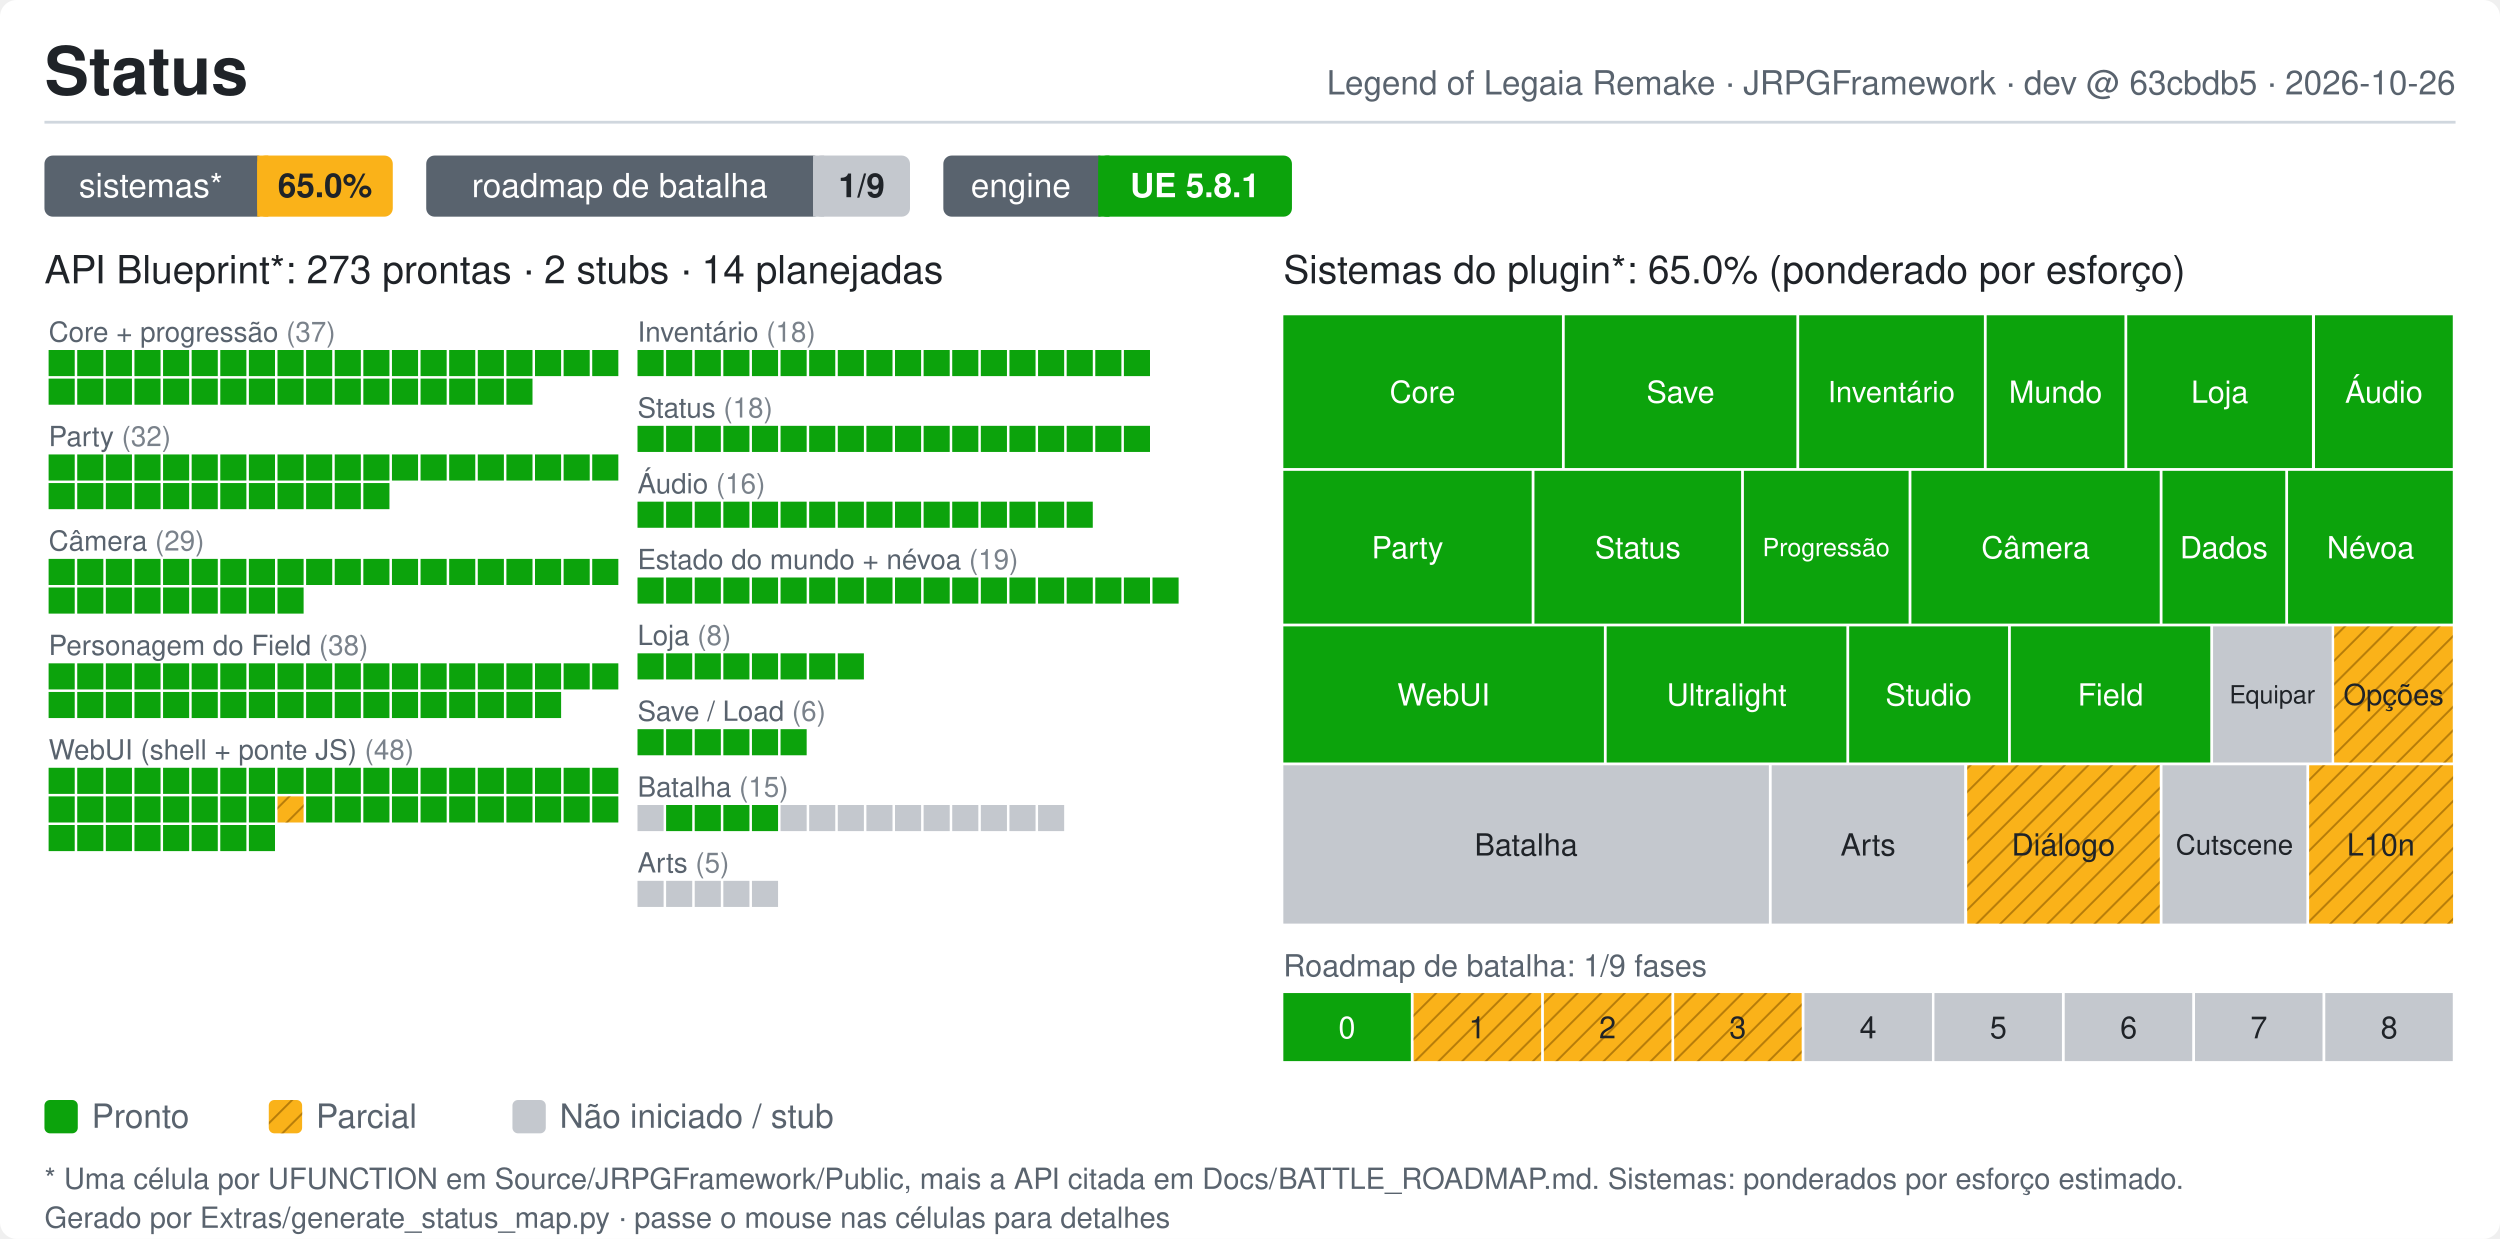
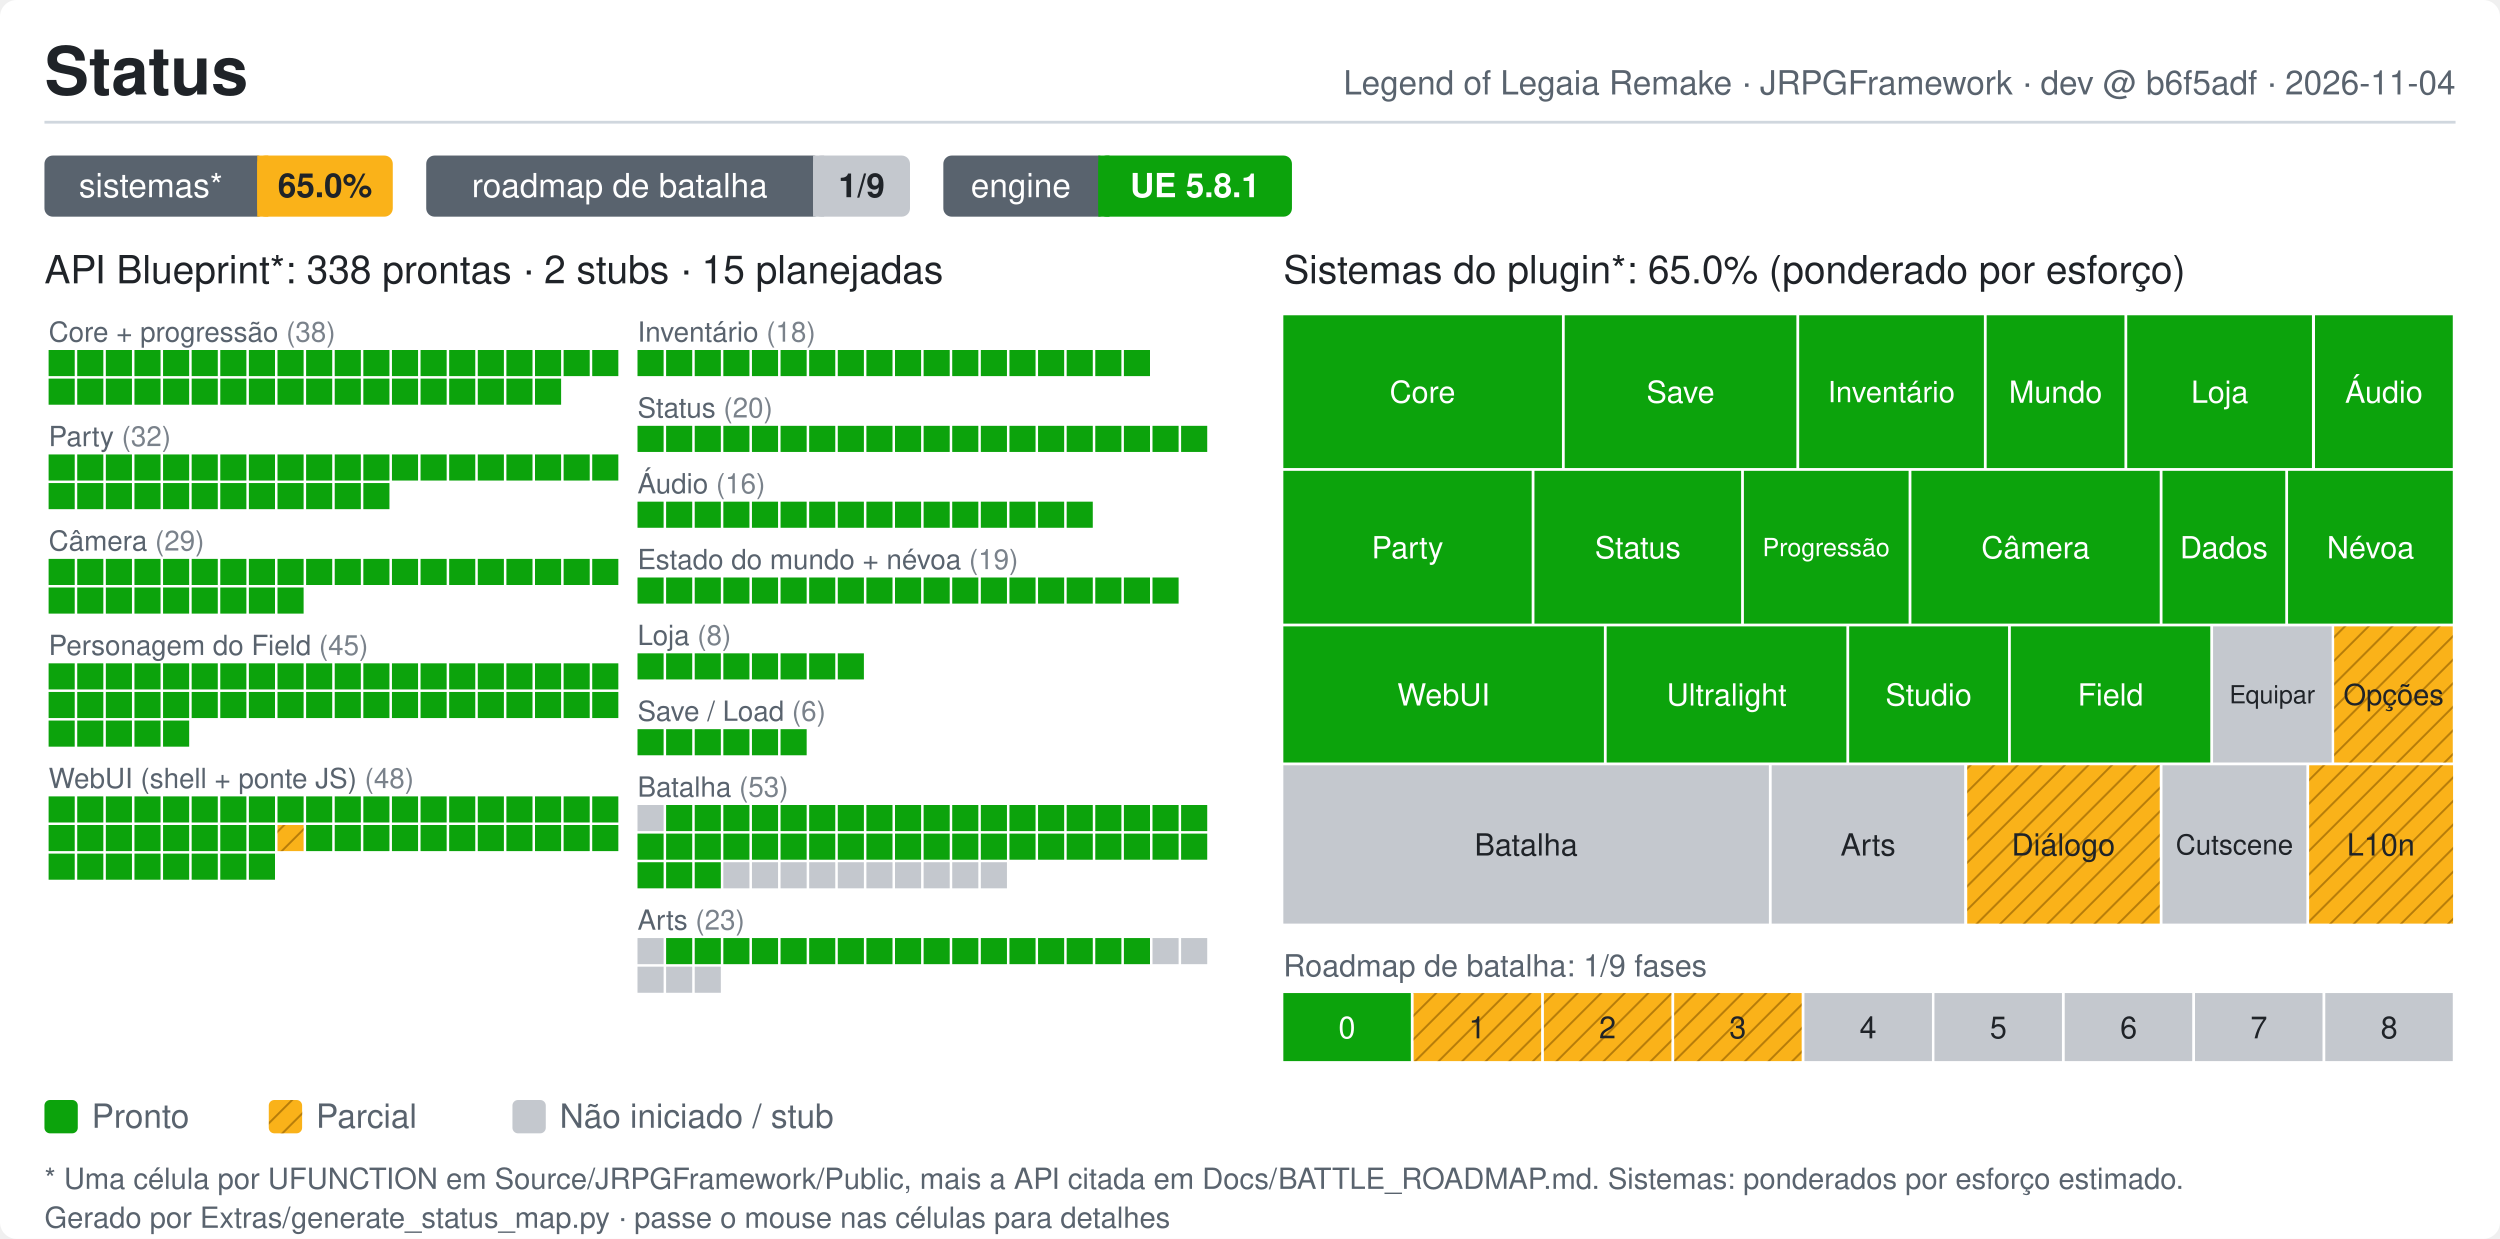
<svg xmlns="http://www.w3.org/2000/svg" width="900" height="446" viewBox="0 0 900 446" font-family="-apple-system,BlinkMacSystemFont,'Segoe UI',Helvetica,Arial,sans-serif" role="img" aria-labelledby="status-title">
  <style>
  .bg { fill: #ffffff; }
  .rule { stroke: #d0d7de; }
  .t1 { fill: #1f2328; }
  .t2 { fill: #59636e; }
  .ok { fill: #0ca30c; }
  .partial { fill: #fab219; }
  .pending { fill: #c4c8ce; }
  .hatch { stroke: #8a5a00; }
  .badge-k { fill: #59636e; }
  .badge-t { fill: #ffffff; }
  .txt-dark { fill: #1f2328; }
  .txt-pending { fill: #1f2328; }
  .panel { fill: #ffffff; }
  @media (prefers-color-scheme: dark) {
    .bg { fill: #0d1117; }
    .rule { stroke: #30363d; }
    .t1 { fill: #e6edf3; }
    .t2 { fill: #9198a1; }
    .pending { fill: #4b525c; }
    .badge-k { fill: #3d444d; }
    .txt-pending { fill: #e6edf3; }
    .panel { fill: #0d1117; }
  }
</style>
  <defs>
    <pattern id="hatch" width="6" height="6" patternUnits="userSpaceOnUse" patternTransform="rotate(45)">
      <line class="hatch" x1="0" y1="0" x2="0" y2="6" stroke-width="1.5" stroke-opacity=".55" />
    </pattern>
  </defs>
  <rect class="bg" width="900" height="446" rx="6" />
  <text class="t1" x="16" y="34" font-size="24" font-weight="600">Status</text>
-   <text class="t2" x="884" y="34" font-size="12" text-anchor="end">Legend of Legaia Remake · JRPGFramework · dev @ 63cbdb5 · 2026-10-26</text>
+   <text class="t2" x="884" y="34" font-size="12" text-anchor="end">Legend of Legaia Remake · JRPGFramework · dev @ b6f5adf · 2026-11-04</text>
  <line class="rule" x1="16" y1="44" x2="884" y2="44" stroke-width="1" />
  <rect class="badge-k" x="16" y="56" width="79.6" height="22" rx="3" />
  <rect class="partial" x="92.6" y="56" width="48.8" height="22" rx="3" />
  <rect class="partial" x="92.6" y="56" width="4" height="22" />
  <text class="badge-t" x="54.3" y="71" font-size="12" text-anchor="middle">sistemas*</text>
  <text class="txt-dark" x="117.0" y="71" font-size="12" font-weight="600" text-anchor="middle">65.0%</text>
  <rect class="badge-k" x="153.44" y="56" width="142.3" height="22" rx="3" />
  <rect class="pending" x="292.7" y="56" width="34.9" height="22" rx="3" />
  <rect class="pending" x="292.7" y="56" width="4" height="22" />
  <text class="badge-t" x="223.1" y="71" font-size="12" text-anchor="middle">roadmap de batalha</text>
  <text class="txt-pending" x="310.2" y="71" font-size="12" font-weight="600" text-anchor="middle">1/9</text>
  <rect class="badge-k" x="339.6" y="56" width="58.8" height="22" rx="3" />
  <rect class="ok" x="395.4" y="56" width="69.7" height="22" rx="3" />
  <rect class="ok" x="395.4" y="56" width="4" height="22" />
  <text class="badge-t" x="367.5" y="71" font-size="12" text-anchor="middle">engine</text>
  <text class="badge-t" x="430.2" y="71" font-size="12" font-weight="600" text-anchor="middle">UE 5.8.1</text>
-   <text class="t1" x="16" y="102" font-size="14">API Blueprint*: 273 prontas · 2 stubs · 14 planejadas</text>
+   <text class="t1" x="16" y="102" font-size="14">API Blueprint*: 338 prontas · 2 stubs · 15 planejadas</text>
  <rect class="panel" x="16" y="112" width="424" height="270" />
-   <text class="t2" x="17.5" y="123.0" font-size="10">Core + progressão <tspan class="t2" fill-opacity=".8">(37)</tspan>
+   <text class="t2" x="17.5" y="123.0" font-size="10">Core + progressão <tspan class="t2" fill-opacity=".8">(38)</tspan>
  </text>
  <rect class="ok" x="17.5" y="126.0" width="9.4" height="9.4" />
  <rect class="ok" x="27.8" y="126.0" width="9.4" height="9.4" />
  <rect class="ok" x="38.1" y="126.0" width="9.4" height="9.4" />
  <rect class="ok" x="48.4" y="126.0" width="9.4" height="9.4" />
  <rect class="ok" x="58.7" y="126.0" width="9.4" height="9.4" />
  <rect class="ok" x="69.0" y="126.0" width="9.4" height="9.4" />
  <rect class="ok" x="79.3" y="126.0" width="9.4" height="9.4" />
  <rect class="ok" x="89.6" y="126.0" width="9.4" height="9.4" />
  <rect class="ok" x="99.9" y="126.0" width="9.4" height="9.4" />
  <rect class="ok" x="110.2" y="126.0" width="9.4" height="9.4" />
  <rect class="ok" x="120.5" y="126.0" width="9.4" height="9.4" />
  <rect class="ok" x="130.8" y="126.0" width="9.4" height="9.4" />
  <rect class="ok" x="141.1" y="126.0" width="9.4" height="9.4" />
  <rect class="ok" x="151.4" y="126.0" width="9.4" height="9.4" />
  <rect class="ok" x="161.7" y="126.0" width="9.4" height="9.4" />
  <rect class="ok" x="172.0" y="126.0" width="9.4" height="9.4" />
  <rect class="ok" x="182.3" y="126.0" width="9.4" height="9.4" />
  <rect class="ok" x="192.6" y="126.0" width="9.4" height="9.4" />
  <rect class="ok" x="202.9" y="126.0" width="9.4" height="9.4" />
  <rect class="ok" x="213.2" y="126.0" width="9.4" height="9.4" />
  <rect class="ok" x="17.5" y="136.3" width="9.4" height="9.4" />
  <rect class="ok" x="27.8" y="136.3" width="9.4" height="9.4" />
  <rect class="ok" x="38.1" y="136.3" width="9.4" height="9.4" />
  <rect class="ok" x="48.4" y="136.3" width="9.4" height="9.4" />
  <rect class="ok" x="58.7" y="136.3" width="9.4" height="9.4" />
  <rect class="ok" x="69.0" y="136.3" width="9.4" height="9.4" />
  <rect class="ok" x="79.3" y="136.3" width="9.4" height="9.4" />
  <rect class="ok" x="89.6" y="136.3" width="9.4" height="9.4" />
  <rect class="ok" x="99.9" y="136.3" width="9.4" height="9.4" />
  <rect class="ok" x="110.2" y="136.3" width="9.4" height="9.4" />
  <rect class="ok" x="120.5" y="136.3" width="9.4" height="9.4" />
  <rect class="ok" x="130.8" y="136.3" width="9.4" height="9.4" />
  <rect class="ok" x="141.1" y="136.3" width="9.4" height="9.4" />
  <rect class="ok" x="151.4" y="136.3" width="9.4" height="9.4" />
  <rect class="ok" x="161.7" y="136.3" width="9.4" height="9.4" />
  <rect class="ok" x="172.0" y="136.3" width="9.4" height="9.4" />
  <rect class="ok" x="182.3" y="136.3" width="9.4" height="9.4" />
+   <rect class="ok" x="192.6" y="136.3" width="9.4" height="9.4" />
  <text class="t2" x="17.5" y="160.6" font-size="10">Party <tspan class="t2" fill-opacity=".8">(32)</tspan>
  </text>
  <rect class="ok" x="17.5" y="163.6" width="9.4" height="9.4" />
  <rect class="ok" x="27.8" y="163.6" width="9.4" height="9.4" />
  <rect class="ok" x="38.1" y="163.6" width="9.4" height="9.4" />
  <rect class="ok" x="48.4" y="163.6" width="9.4" height="9.4" />
  <rect class="ok" x="58.7" y="163.6" width="9.4" height="9.4" />
  <rect class="ok" x="69.0" y="163.6" width="9.4" height="9.4" />
  <rect class="ok" x="79.3" y="163.6" width="9.4" height="9.4" />
  <rect class="ok" x="89.6" y="163.6" width="9.4" height="9.4" />
  <rect class="ok" x="99.9" y="163.6" width="9.4" height="9.4" />
  <rect class="ok" x="110.2" y="163.6" width="9.4" height="9.4" />
  <rect class="ok" x="120.5" y="163.6" width="9.4" height="9.4" />
  <rect class="ok" x="130.8" y="163.6" width="9.4" height="9.4" />
  <rect class="ok" x="141.1" y="163.6" width="9.4" height="9.4" />
  <rect class="ok" x="151.4" y="163.6" width="9.4" height="9.4" />
  <rect class="ok" x="161.7" y="163.6" width="9.4" height="9.4" />
  <rect class="ok" x="172.0" y="163.6" width="9.4" height="9.4" />
  <rect class="ok" x="182.3" y="163.6" width="9.4" height="9.4" />
  <rect class="ok" x="192.6" y="163.6" width="9.4" height="9.4" />
  <rect class="ok" x="202.9" y="163.6" width="9.4" height="9.4" />
  <rect class="ok" x="213.2" y="163.6" width="9.4" height="9.4" />
  <rect class="ok" x="17.5" y="173.9" width="9.4" height="9.4" />
  <rect class="ok" x="27.8" y="173.9" width="9.4" height="9.4" />
  <rect class="ok" x="38.1" y="173.9" width="9.4" height="9.4" />
  <rect class="ok" x="48.4" y="173.9" width="9.4" height="9.4" />
  <rect class="ok" x="58.7" y="173.9" width="9.4" height="9.4" />
  <rect class="ok" x="69.0" y="173.9" width="9.4" height="9.4" />
  <rect class="ok" x="79.3" y="173.9" width="9.4" height="9.4" />
  <rect class="ok" x="89.6" y="173.9" width="9.4" height="9.4" />
  <rect class="ok" x="99.9" y="173.9" width="9.4" height="9.4" />
  <rect class="ok" x="110.2" y="173.9" width="9.4" height="9.4" />
  <rect class="ok" x="120.5" y="173.9" width="9.4" height="9.4" />
  <rect class="ok" x="130.8" y="173.9" width="9.4" height="9.4" />
  <text class="t2" x="17.5" y="198.2" font-size="10">Câmera <tspan class="t2" fill-opacity=".8">(29)</tspan>
  </text>
  <rect class="ok" x="17.5" y="201.2" width="9.4" height="9.4" />
  <rect class="ok" x="27.8" y="201.2" width="9.4" height="9.4" />
  <rect class="ok" x="38.1" y="201.2" width="9.4" height="9.4" />
  <rect class="ok" x="48.4" y="201.2" width="9.4" height="9.4" />
  <rect class="ok" x="58.7" y="201.2" width="9.4" height="9.4" />
  <rect class="ok" x="69.0" y="201.2" width="9.4" height="9.4" />
  <rect class="ok" x="79.3" y="201.2" width="9.4" height="9.4" />
  <rect class="ok" x="89.6" y="201.2" width="9.4" height="9.4" />
  <rect class="ok" x="99.9" y="201.2" width="9.4" height="9.4" />
  <rect class="ok" x="110.2" y="201.2" width="9.4" height="9.4" />
  <rect class="ok" x="120.5" y="201.2" width="9.4" height="9.4" />
  <rect class="ok" x="130.8" y="201.2" width="9.4" height="9.4" />
  <rect class="ok" x="141.1" y="201.2" width="9.4" height="9.4" />
  <rect class="ok" x="151.4" y="201.2" width="9.4" height="9.4" />
  <rect class="ok" x="161.7" y="201.2" width="9.4" height="9.4" />
  <rect class="ok" x="172.0" y="201.2" width="9.4" height="9.4" />
  <rect class="ok" x="182.3" y="201.2" width="9.4" height="9.4" />
  <rect class="ok" x="192.6" y="201.2" width="9.4" height="9.4" />
  <rect class="ok" x="202.9" y="201.2" width="9.4" height="9.4" />
  <rect class="ok" x="213.2" y="201.2" width="9.4" height="9.4" />
  <rect class="ok" x="17.5" y="211.5" width="9.4" height="9.4" />
  <rect class="ok" x="27.8" y="211.5" width="9.4" height="9.4" />
  <rect class="ok" x="38.1" y="211.5" width="9.4" height="9.4" />
  <rect class="ok" x="48.4" y="211.5" width="9.4" height="9.4" />
  <rect class="ok" x="58.7" y="211.5" width="9.4" height="9.4" />
  <rect class="ok" x="69.0" y="211.5" width="9.4" height="9.4" />
  <rect class="ok" x="79.3" y="211.5" width="9.4" height="9.4" />
  <rect class="ok" x="89.6" y="211.5" width="9.4" height="9.4" />
  <rect class="ok" x="99.9" y="211.5" width="9.4" height="9.4" />
-   <text class="t2" x="17.5" y="235.8" font-size="10">Personagem do Field <tspan class="t2" fill-opacity=".8">(38)</tspan>
+   <text class="t2" x="17.5" y="235.8" font-size="10">Personagem do Field <tspan class="t2" fill-opacity=".8">(45)</tspan>
  </text>
  <rect class="ok" x="17.5" y="238.8" width="9.4" height="9.4" />
  <rect class="ok" x="27.8" y="238.8" width="9.4" height="9.4" />
  <rect class="ok" x="38.1" y="238.8" width="9.4" height="9.4" />
  <rect class="ok" x="48.4" y="238.8" width="9.4" height="9.4" />
  <rect class="ok" x="58.7" y="238.8" width="9.4" height="9.4" />
  <rect class="ok" x="69.0" y="238.8" width="9.4" height="9.4" />
  <rect class="ok" x="79.3" y="238.8" width="9.4" height="9.4" />
  <rect class="ok" x="89.6" y="238.8" width="9.4" height="9.4" />
  <rect class="ok" x="99.9" y="238.8" width="9.4" height="9.4" />
  <rect class="ok" x="110.2" y="238.8" width="9.4" height="9.4" />
  <rect class="ok" x="120.5" y="238.8" width="9.4" height="9.4" />
  <rect class="ok" x="130.8" y="238.8" width="9.4" height="9.4" />
  <rect class="ok" x="141.1" y="238.8" width="9.4" height="9.4" />
  <rect class="ok" x="151.4" y="238.8" width="9.4" height="9.4" />
  <rect class="ok" x="161.7" y="238.8" width="9.4" height="9.4" />
  <rect class="ok" x="172.0" y="238.8" width="9.4" height="9.4" />
  <rect class="ok" x="182.3" y="238.8" width="9.4" height="9.4" />
  <rect class="ok" x="192.6" y="238.8" width="9.4" height="9.4" />
  <rect class="ok" x="202.9" y="238.8" width="9.4" height="9.4" />
  <rect class="ok" x="213.2" y="238.8" width="9.4" height="9.4" />
  <rect class="ok" x="17.5" y="249.1" width="9.4" height="9.4" />
  <rect class="ok" x="27.8" y="249.1" width="9.4" height="9.4" />
  <rect class="ok" x="38.1" y="249.1" width="9.4" height="9.4" />
  <rect class="ok" x="48.4" y="249.1" width="9.4" height="9.4" />
  <rect class="ok" x="58.7" y="249.1" width="9.4" height="9.4" />
  <rect class="ok" x="69.0" y="249.1" width="9.4" height="9.4" />
  <rect class="ok" x="79.3" y="249.1" width="9.4" height="9.4" />
  <rect class="ok" x="89.6" y="249.1" width="9.4" height="9.4" />
  <rect class="ok" x="99.9" y="249.1" width="9.4" height="9.4" />
  <rect class="ok" x="110.2" y="249.1" width="9.4" height="9.4" />
  <rect class="ok" x="120.5" y="249.1" width="9.4" height="9.4" />
  <rect class="ok" x="130.8" y="249.1" width="9.4" height="9.4" />
  <rect class="ok" x="141.1" y="249.1" width="9.4" height="9.4" />
  <rect class="ok" x="151.4" y="249.1" width="9.4" height="9.4" />
  <rect class="ok" x="161.7" y="249.1" width="9.4" height="9.4" />
  <rect class="ok" x="172.0" y="249.1" width="9.4" height="9.4" />
  <rect class="ok" x="182.3" y="249.1" width="9.4" height="9.4" />
  <rect class="ok" x="192.6" y="249.1" width="9.4" height="9.4" />
-   <text class="t2" x="17.5" y="273.4" font-size="10">WebUI (shell + ponte JS) <tspan class="t2" fill-opacity=".8">(48)</tspan>
-   </text>
-   <rect class="ok" x="17.5" y="276.4" width="9.4" height="9.4" />
-   <rect class="ok" x="27.8" y="276.4" width="9.4" height="9.4" />
-   <rect class="ok" x="38.1" y="276.4" width="9.4" height="9.4" />
-   <rect class="ok" x="48.4" y="276.4" width="9.4" height="9.4" />
-   <rect class="ok" x="58.7" y="276.4" width="9.4" height="9.4" />
-   <rect class="ok" x="69.0" y="276.4" width="9.4" height="9.4" />
-   <rect class="ok" x="79.3" y="276.4" width="9.4" height="9.4" />
-   <rect class="ok" x="89.6" y="276.4" width="9.4" height="9.4" />
-   <rect class="ok" x="99.9" y="276.4" width="9.4" height="9.4" />
-   <rect class="ok" x="110.2" y="276.4" width="9.4" height="9.4" />
-   <rect class="ok" x="120.5" y="276.4" width="9.4" height="9.4" />
-   <rect class="ok" x="130.8" y="276.4" width="9.4" height="9.4" />
-   <rect class="ok" x="141.1" y="276.4" width="9.4" height="9.4" />
-   <rect class="ok" x="151.4" y="276.4" width="9.4" height="9.4" />
-   <rect class="ok" x="161.7" y="276.4" width="9.4" height="9.4" />
-   <rect class="ok" x="172.0" y="276.4" width="9.4" height="9.4" />
-   <rect class="ok" x="182.3" y="276.4" width="9.4" height="9.4" />
-   <rect class="ok" x="192.6" y="276.4" width="9.4" height="9.4" />
-   <rect class="ok" x="202.9" y="276.4" width="9.4" height="9.4" />
-   <rect class="ok" x="213.2" y="276.4" width="9.4" height="9.4" />
+   <rect class="ok" x="202.9" y="249.1" width="9.4" height="9.4" />
+   <rect class="ok" x="213.2" y="249.1" width="9.4" height="9.4" />
+   <rect class="ok" x="17.5" y="259.4" width="9.4" height="9.4" />
+   <rect class="ok" x="27.8" y="259.4" width="9.4" height="9.4" />
+   <rect class="ok" x="38.1" y="259.4" width="9.4" height="9.4" />
+   <rect class="ok" x="48.4" y="259.4" width="9.4" height="9.4" />
+   <rect class="ok" x="58.7" y="259.4" width="9.4" height="9.4" />
+   <text class="t2" x="17.5" y="283.7" font-size="10">WebUI (shell + ponte JS) <tspan class="t2" fill-opacity=".8">(48)</tspan>
+   </text>
  <rect class="ok" x="17.5" y="286.7" width="9.4" height="9.4" />
  <rect class="ok" x="27.8" y="286.7" width="9.4" height="9.4" />
  <rect class="ok" x="38.1" y="286.7" width="9.4" height="9.4" />
  <rect class="ok" x="48.4" y="286.7" width="9.4" height="9.4" />
  <rect class="ok" x="58.7" y="286.7" width="9.4" height="9.4" />
  <rect class="ok" x="69.0" y="286.7" width="9.4" height="9.4" />
  <rect class="ok" x="79.3" y="286.7" width="9.4" height="9.4" />
  <rect class="ok" x="89.6" y="286.7" width="9.4" height="9.4" />
-   <rect class="partial" x="99.9" y="286.7" width="9.4" height="9.4" />
-   <rect x="99.9" y="286.7" width="9.4" height="9.4" fill="url(#hatch)" pointer-events="none" />
+   <rect class="ok" x="99.9" y="286.7" width="9.4" height="9.4" />
  <rect class="ok" x="110.2" y="286.7" width="9.4" height="9.4" />
  <rect class="ok" x="120.5" y="286.7" width="9.4" height="9.4" />
  <rect class="ok" x="130.8" y="286.7" width="9.4" height="9.4" />
  <rect class="ok" x="141.1" y="286.7" width="9.4" height="9.4" />
  <rect class="ok" x="151.4" y="286.7" width="9.4" height="9.4" />
  <rect class="ok" x="161.7" y="286.7" width="9.4" height="9.4" />
  <rect class="ok" x="172.0" y="286.7" width="9.4" height="9.4" />
  <rect class="ok" x="182.3" y="286.7" width="9.4" height="9.4" />
  <rect class="ok" x="192.6" y="286.7" width="9.4" height="9.4" />
  <rect class="ok" x="202.9" y="286.7" width="9.4" height="9.4" />
  <rect class="ok" x="213.2" y="286.7" width="9.4" height="9.4" />
  <rect class="ok" x="17.5" y="297.0" width="9.4" height="9.4" />
  <rect class="ok" x="27.8" y="297.0" width="9.4" height="9.4" />
  <rect class="ok" x="38.1" y="297.0" width="9.4" height="9.4" />
  <rect class="ok" x="48.4" y="297.0" width="9.4" height="9.4" />
  <rect class="ok" x="58.7" y="297.0" width="9.4" height="9.4" />
  <rect class="ok" x="69.0" y="297.0" width="9.4" height="9.4" />
  <rect class="ok" x="79.3" y="297.0" width="9.4" height="9.4" />
  <rect class="ok" x="89.6" y="297.0" width="9.4" height="9.4" />
+   <rect class="partial" x="99.9" y="297.0" width="9.4" height="9.4" />
+   <rect x="99.9" y="297.0" width="9.4" height="9.4" fill="url(#hatch)" pointer-events="none" />
+   <rect class="ok" x="110.2" y="297.0" width="9.4" height="9.4" />
+   <rect class="ok" x="120.5" y="297.0" width="9.4" height="9.4" />
+   <rect class="ok" x="130.8" y="297.0" width="9.4" height="9.4" />
+   <rect class="ok" x="141.1" y="297.0" width="9.4" height="9.4" />
+   <rect class="ok" x="151.4" y="297.0" width="9.4" height="9.4" />
+   <rect class="ok" x="161.7" y="297.0" width="9.4" height="9.4" />
+   <rect class="ok" x="172.0" y="297.0" width="9.4" height="9.4" />
+   <rect class="ok" x="182.3" y="297.0" width="9.4" height="9.4" />
+   <rect class="ok" x="192.6" y="297.0" width="9.4" height="9.4" />
+   <rect class="ok" x="202.9" y="297.0" width="9.4" height="9.4" />
+   <rect class="ok" x="213.2" y="297.0" width="9.4" height="9.4" />
+   <rect class="ok" x="17.5" y="307.3" width="9.4" height="9.4" />
+   <rect class="ok" x="27.8" y="307.3" width="9.4" height="9.4" />
+   <rect class="ok" x="38.1" y="307.3" width="9.4" height="9.4" />
+   <rect class="ok" x="48.4" y="307.3" width="9.4" height="9.4" />
+   <rect class="ok" x="58.7" y="307.3" width="9.4" height="9.4" />
+   <rect class="ok" x="69.0" y="307.3" width="9.4" height="9.4" />
+   <rect class="ok" x="79.3" y="307.3" width="9.4" height="9.4" />
+   <rect class="ok" x="89.6" y="307.3" width="9.4" height="9.4" />
  <text class="t2" x="229.5" y="123.0" font-size="10">Inventário <tspan class="t2" fill-opacity=".8">(18)</tspan>
  </text>
  <rect class="ok" x="229.5" y="126.0" width="9.4" height="9.4" />
  <rect class="ok" x="239.8" y="126.0" width="9.4" height="9.4" />
  <rect class="ok" x="250.1" y="126.0" width="9.4" height="9.4" />
  <rect class="ok" x="260.4" y="126.0" width="9.4" height="9.4" />
  <rect class="ok" x="270.7" y="126.0" width="9.4" height="9.4" />
  <rect class="ok" x="281.0" y="126.0" width="9.4" height="9.4" />
  <rect class="ok" x="291.3" y="126.0" width="9.4" height="9.4" />
  <rect class="ok" x="301.6" y="126.0" width="9.4" height="9.4" />
  <rect class="ok" x="311.9" y="126.0" width="9.4" height="9.4" />
  <rect class="ok" x="322.2" y="126.0" width="9.4" height="9.4" />
  <rect class="ok" x="332.5" y="126.0" width="9.4" height="9.4" />
  <rect class="ok" x="342.8" y="126.0" width="9.4" height="9.4" />
  <rect class="ok" x="353.1" y="126.0" width="9.4" height="9.4" />
  <rect class="ok" x="363.4" y="126.0" width="9.4" height="9.4" />
  <rect class="ok" x="373.7" y="126.0" width="9.4" height="9.4" />
  <rect class="ok" x="384.0" y="126.0" width="9.4" height="9.4" />
  <rect class="ok" x="394.3" y="126.0" width="9.4" height="9.4" />
  <rect class="ok" x="404.6" y="126.0" width="9.4" height="9.4" />
-   <text class="t2" x="229.5" y="150.3" font-size="10">Status <tspan class="t2" fill-opacity=".8">(18)</tspan>
+   <text class="t2" x="229.5" y="150.3" font-size="10">Status <tspan class="t2" fill-opacity=".8">(20)</tspan>
  </text>
  <rect class="ok" x="229.5" y="153.3" width="9.4" height="9.4" />
  <rect class="ok" x="239.8" y="153.3" width="9.4" height="9.4" />
  <rect class="ok" x="250.1" y="153.3" width="9.4" height="9.4" />
  <rect class="ok" x="260.4" y="153.3" width="9.4" height="9.4" />
  <rect class="ok" x="270.7" y="153.3" width="9.4" height="9.4" />
  <rect class="ok" x="281.0" y="153.3" width="9.4" height="9.4" />
  <rect class="ok" x="291.3" y="153.3" width="9.4" height="9.4" />
  <rect class="ok" x="301.6" y="153.3" width="9.4" height="9.4" />
  <rect class="ok" x="311.9" y="153.3" width="9.4" height="9.4" />
  <rect class="ok" x="322.2" y="153.3" width="9.4" height="9.4" />
  <rect class="ok" x="332.5" y="153.3" width="9.4" height="9.4" />
  <rect class="ok" x="342.8" y="153.3" width="9.4" height="9.4" />
  <rect class="ok" x="353.1" y="153.3" width="9.4" height="9.4" />
  <rect class="ok" x="363.4" y="153.3" width="9.4" height="9.4" />
  <rect class="ok" x="373.7" y="153.3" width="9.4" height="9.4" />
  <rect class="ok" x="384.0" y="153.3" width="9.4" height="9.4" />
  <rect class="ok" x="394.3" y="153.3" width="9.4" height="9.4" />
  <rect class="ok" x="404.6" y="153.3" width="9.4" height="9.4" />
+   <rect class="ok" x="414.9" y="153.3" width="9.4" height="9.4" />
+   <rect class="ok" x="425.2" y="153.3" width="9.4" height="9.4" />
  <text class="t2" x="229.5" y="177.6" font-size="10">Áudio <tspan class="t2" fill-opacity=".8">(16)</tspan>
  </text>
  <rect class="ok" x="229.5" y="180.6" width="9.4" height="9.4" />
  <rect class="ok" x="239.8" y="180.6" width="9.4" height="9.4" />
  <rect class="ok" x="250.1" y="180.6" width="9.4" height="9.4" />
  <rect class="ok" x="260.4" y="180.6" width="9.4" height="9.4" />
  <rect class="ok" x="270.7" y="180.6" width="9.4" height="9.4" />
  <rect class="ok" x="281.0" y="180.6" width="9.4" height="9.4" />
  <rect class="ok" x="291.3" y="180.6" width="9.4" height="9.4" />
  <rect class="ok" x="301.6" y="180.6" width="9.4" height="9.4" />
  <rect class="ok" x="311.9" y="180.6" width="9.4" height="9.4" />
  <rect class="ok" x="322.2" y="180.6" width="9.4" height="9.4" />
  <rect class="ok" x="332.5" y="180.6" width="9.4" height="9.4" />
  <rect class="ok" x="342.8" y="180.6" width="9.4" height="9.4" />
  <rect class="ok" x="353.1" y="180.6" width="9.4" height="9.4" />
  <rect class="ok" x="363.4" y="180.6" width="9.4" height="9.4" />
  <rect class="ok" x="373.7" y="180.6" width="9.4" height="9.4" />
  <rect class="ok" x="384.0" y="180.6" width="9.4" height="9.4" />
  <text class="t2" x="229.5" y="204.9" font-size="10">Estado do mundo + névoa <tspan class="t2" fill-opacity=".8">(19)</tspan>
  </text>
  <rect class="ok" x="229.5" y="207.9" width="9.4" height="9.4" />
  <rect class="ok" x="239.8" y="207.9" width="9.4" height="9.4" />
  <rect class="ok" x="250.1" y="207.9" width="9.4" height="9.4" />
  <rect class="ok" x="260.4" y="207.9" width="9.4" height="9.4" />
  <rect class="ok" x="270.7" y="207.9" width="9.4" height="9.4" />
  <rect class="ok" x="281.0" y="207.9" width="9.4" height="9.4" />
  <rect class="ok" x="291.3" y="207.9" width="9.4" height="9.4" />
  <rect class="ok" x="301.6" y="207.9" width="9.4" height="9.4" />
  <rect class="ok" x="311.9" y="207.9" width="9.4" height="9.4" />
  <rect class="ok" x="322.2" y="207.9" width="9.4" height="9.4" />
  <rect class="ok" x="332.5" y="207.9" width="9.4" height="9.4" />
  <rect class="ok" x="342.8" y="207.9" width="9.4" height="9.4" />
  <rect class="ok" x="353.1" y="207.9" width="9.4" height="9.4" />
  <rect class="ok" x="363.4" y="207.9" width="9.4" height="9.4" />
  <rect class="ok" x="373.7" y="207.9" width="9.4" height="9.4" />
  <rect class="ok" x="384.0" y="207.9" width="9.4" height="9.4" />
  <rect class="ok" x="394.3" y="207.9" width="9.4" height="9.4" />
  <rect class="ok" x="404.6" y="207.9" width="9.4" height="9.4" />
  <rect class="ok" x="414.9" y="207.9" width="9.4" height="9.4" />
  <text class="t2" x="229.5" y="232.2" font-size="10">Loja <tspan class="t2" fill-opacity=".8">(8)</tspan>
  </text>
  <rect class="ok" x="229.5" y="235.2" width="9.4" height="9.4" />
  <rect class="ok" x="239.8" y="235.2" width="9.4" height="9.4" />
  <rect class="ok" x="250.1" y="235.2" width="9.4" height="9.4" />
  <rect class="ok" x="260.4" y="235.2" width="9.4" height="9.4" />
  <rect class="ok" x="270.7" y="235.2" width="9.4" height="9.4" />
  <rect class="ok" x="281.0" y="235.2" width="9.4" height="9.4" />
  <rect class="ok" x="291.3" y="235.2" width="9.4" height="9.4" />
  <rect class="ok" x="301.6" y="235.2" width="9.4" height="9.4" />
  <text class="t2" x="229.5" y="259.5" font-size="10">Save / Load <tspan class="t2" fill-opacity=".8">(6)</tspan>
  </text>
  <rect class="ok" x="229.5" y="262.5" width="9.4" height="9.4" />
  <rect class="ok" x="239.8" y="262.5" width="9.4" height="9.4" />
  <rect class="ok" x="250.1" y="262.5" width="9.4" height="9.4" />
  <rect class="ok" x="260.4" y="262.5" width="9.4" height="9.4" />
  <rect class="ok" x="270.7" y="262.5" width="9.4" height="9.4" />
  <rect class="ok" x="281.0" y="262.5" width="9.4" height="9.4" />
-   <text class="t2" x="229.5" y="286.8" font-size="10">Batalha <tspan class="t2" fill-opacity=".8">(15)</tspan>
+   <text class="t2" x="229.5" y="286.8" font-size="10">Batalha <tspan class="t2" fill-opacity=".8">(53)</tspan>
  </text>
  <rect class="pending" x="229.5" y="289.8" width="9.4" height="9.4" />
  <rect class="ok" x="239.8" y="289.8" width="9.4" height="9.4" />
  <rect class="ok" x="250.1" y="289.8" width="9.4" height="9.4" />
  <rect class="ok" x="260.4" y="289.8" width="9.4" height="9.4" />
  <rect class="ok" x="270.7" y="289.8" width="9.4" height="9.4" />
-   <rect class="pending" x="281.0" y="289.8" width="9.4" height="9.4" />
-   <rect class="pending" x="291.3" y="289.8" width="9.4" height="9.4" />
-   <rect class="pending" x="301.6" y="289.8" width="9.4" height="9.4" />
-   <rect class="pending" x="311.9" y="289.8" width="9.4" height="9.4" />
-   <rect class="pending" x="322.2" y="289.8" width="9.4" height="9.4" />
-   <rect class="pending" x="332.5" y="289.8" width="9.4" height="9.4" />
-   <rect class="pending" x="342.8" y="289.8" width="9.4" height="9.4" />
-   <rect class="pending" x="353.1" y="289.8" width="9.4" height="9.4" />
-   <rect class="pending" x="363.4" y="289.8" width="9.4" height="9.4" />
-   <rect class="pending" x="373.7" y="289.8" width="9.4" height="9.4" />
-   <text class="t2" x="229.5" y="314.1" font-size="10">Arts <tspan class="t2" fill-opacity=".8">(5)</tspan>
-   </text>
-   <rect class="pending" x="229.5" y="317.1" width="9.4" height="9.4" />
-   <rect class="pending" x="239.8" y="317.1" width="9.4" height="9.4" />
-   <rect class="pending" x="250.1" y="317.1" width="9.4" height="9.4" />
-   <rect class="pending" x="260.4" y="317.1" width="9.4" height="9.4" />
-   <rect class="pending" x="270.7" y="317.1" width="9.4" height="9.4" />
+   <rect class="ok" x="281.0" y="289.8" width="9.4" height="9.4" />
+   <rect class="ok" x="291.3" y="289.8" width="9.4" height="9.4" />
+   <rect class="ok" x="301.6" y="289.8" width="9.4" height="9.4" />
+   <rect class="ok" x="311.9" y="289.8" width="9.4" height="9.4" />
+   <rect class="ok" x="322.2" y="289.8" width="9.4" height="9.4" />
+   <rect class="ok" x="332.5" y="289.8" width="9.4" height="9.4" />
+   <rect class="ok" x="342.8" y="289.8" width="9.4" height="9.4" />
+   <rect class="ok" x="353.1" y="289.8" width="9.4" height="9.4" />
+   <rect class="ok" x="363.4" y="289.8" width="9.4" height="9.4" />
+   <rect class="ok" x="373.7" y="289.8" width="9.4" height="9.4" />
+   <rect class="ok" x="384.0" y="289.8" width="9.4" height="9.4" />
+   <rect class="ok" x="394.3" y="289.8" width="9.4" height="9.4" />
+   <rect class="ok" x="404.6" y="289.8" width="9.4" height="9.4" />
+   <rect class="ok" x="414.9" y="289.8" width="9.4" height="9.4" />
+   <rect class="ok" x="425.2" y="289.8" width="9.4" height="9.4" />
+   <rect class="ok" x="229.5" y="300.1" width="9.4" height="9.4" />
+   <rect class="ok" x="239.8" y="300.1" width="9.4" height="9.4" />
+   <rect class="ok" x="250.1" y="300.1" width="9.4" height="9.4" />
+   <rect class="ok" x="260.4" y="300.1" width="9.4" height="9.4" />
+   <rect class="ok" x="270.7" y="300.1" width="9.4" height="9.4" />
+   <rect class="ok" x="281.0" y="300.1" width="9.4" height="9.4" />
+   <rect class="ok" x="291.3" y="300.1" width="9.4" height="9.4" />
+   <rect class="ok" x="301.6" y="300.1" width="9.4" height="9.4" />
+   <rect class="ok" x="311.9" y="300.1" width="9.4" height="9.4" />
+   <rect class="ok" x="322.2" y="300.1" width="9.4" height="9.4" />
+   <rect class="ok" x="332.5" y="300.1" width="9.4" height="9.4" />
+   <rect class="ok" x="342.8" y="300.1" width="9.4" height="9.4" />
+   <rect class="ok" x="353.1" y="300.1" width="9.4" height="9.4" />
+   <rect class="ok" x="363.4" y="300.1" width="9.4" height="9.4" />
+   <rect class="ok" x="373.7" y="300.1" width="9.4" height="9.4" />
+   <rect class="ok" x="384.0" y="300.1" width="9.4" height="9.4" />
+   <rect class="ok" x="394.3" y="300.1" width="9.4" height="9.4" />
+   <rect class="ok" x="404.6" y="300.1" width="9.4" height="9.4" />
+   <rect class="ok" x="414.9" y="300.1" width="9.4" height="9.4" />
+   <rect class="ok" x="425.2" y="300.1" width="9.4" height="9.4" />
+   <rect class="ok" x="229.5" y="310.4" width="9.4" height="9.4" />
+   <rect class="ok" x="239.8" y="310.4" width="9.4" height="9.4" />
+   <rect class="ok" x="250.1" y="310.4" width="9.4" height="9.4" />
+   <rect class="pending" x="260.4" y="310.4" width="9.4" height="9.4" />
+   <rect class="pending" x="270.7" y="310.4" width="9.4" height="9.4" />
+   <rect class="pending" x="281.0" y="310.4" width="9.4" height="9.4" />
+   <rect class="pending" x="291.3" y="310.4" width="9.4" height="9.4" />
+   <rect class="pending" x="301.6" y="310.4" width="9.4" height="9.4" />
+   <rect class="pending" x="311.9" y="310.4" width="9.4" height="9.4" />
+   <rect class="pending" x="322.2" y="310.4" width="9.4" height="9.4" />
+   <rect class="pending" x="332.5" y="310.4" width="9.4" height="9.4" />
+   <rect class="pending" x="342.8" y="310.4" width="9.4" height="9.4" />
+   <rect class="pending" x="353.1" y="310.4" width="9.4" height="9.4" />
+   <text class="t2" x="229.5" y="334.7" font-size="10">Arts <tspan class="t2" fill-opacity=".8">(23)</tspan>
+   </text>
+   <rect class="pending" x="229.5" y="337.7" width="9.4" height="9.4" />
+   <rect class="ok" x="239.8" y="337.7" width="9.4" height="9.4" />
+   <rect class="ok" x="250.1" y="337.7" width="9.4" height="9.4" />
+   <rect class="ok" x="260.4" y="337.7" width="9.4" height="9.4" />
+   <rect class="ok" x="270.7" y="337.7" width="9.4" height="9.4" />
+   <rect class="ok" x="281.0" y="337.7" width="9.4" height="9.4" />
+   <rect class="ok" x="291.3" y="337.7" width="9.4" height="9.4" />
+   <rect class="ok" x="301.6" y="337.7" width="9.4" height="9.4" />
+   <rect class="ok" x="311.9" y="337.7" width="9.4" height="9.4" />
+   <rect class="ok" x="322.2" y="337.7" width="9.4" height="9.4" />
+   <rect class="ok" x="332.5" y="337.7" width="9.4" height="9.4" />
+   <rect class="ok" x="342.8" y="337.7" width="9.4" height="9.4" />
+   <rect class="ok" x="353.1" y="337.7" width="9.4" height="9.4" />
+   <rect class="ok" x="363.4" y="337.7" width="9.4" height="9.4" />
+   <rect class="ok" x="373.7" y="337.7" width="9.4" height="9.4" />
+   <rect class="ok" x="384.0" y="337.7" width="9.4" height="9.4" />
+   <rect class="ok" x="394.3" y="337.7" width="9.4" height="9.4" />
+   <rect class="ok" x="404.6" y="337.7" width="9.4" height="9.4" />
+   <rect class="pending" x="414.9" y="337.7" width="9.4" height="9.4" />
+   <rect class="pending" x="425.2" y="337.7" width="9.4" height="9.4" />
+   <rect class="pending" x="229.5" y="348.0" width="9.4" height="9.4" />
+   <rect class="pending" x="239.8" y="348.0" width="9.4" height="9.4" />
+   <rect class="pending" x="250.1" y="348.0" width="9.4" height="9.4" />
  <text class="t1" x="462" y="102" font-size="14">Sistemas do plugin*: 65.0% (ponderado por esforço)</text>
  <rect class="ok" x="462.0" y="113.5" width="100.3" height="55.0" />
  <text class="badge-t" x="512.1" y="145.0" font-size="11" text-anchor="middle" pointer-events="none">Core</text>
  <rect class="ok" x="563.3" y="113.5" width="83.4" height="55.0" />
  <text class="badge-t" x="605.0" y="145.0" font-size="11" text-anchor="middle" pointer-events="none">Save</text>
  <rect class="ok" x="647.7" y="113.5" width="66.5" height="55.0" />
  <text class="badge-t" x="680.9" y="144.8" font-size="10.5" text-anchor="middle" pointer-events="none">Inventário</text>
  <rect class="ok" x="715.2" y="113.5" width="49.6" height="55.0" />
  <text class="badge-t" x="740.0" y="145.0" font-size="11" text-anchor="middle" pointer-events="none">Mundo</text>
  <rect class="ok" x="765.8" y="113.5" width="66.5" height="55.0" />
  <text class="badge-t" x="799.1" y="145.0" font-size="11" text-anchor="middle" pointer-events="none">Loja</text>
  <rect class="ok" x="833.4" y="113.5" width="49.6" height="55.0" />
  <text class="badge-t" x="858.2" y="145.0" font-size="11" text-anchor="middle" pointer-events="none">Áudio</text>
  <rect class="ok" x="462.0" y="169.5" width="89.4" height="55.0" />
  <text class="badge-t" x="506.7" y="201.0" font-size="11" text-anchor="middle" pointer-events="none">Party</text>
  <rect class="ok" x="552.4" y="169.5" width="74.4" height="55.0" />
  <text class="badge-t" x="589.6" y="201.0" font-size="11" text-anchor="middle" pointer-events="none">Status</text>
  <rect class="ok" x="627.8" y="169.5" width="59.3" height="55.0" />
  <text class="badge-t" x="657.4" y="200.2" font-size="9" text-anchor="middle" pointer-events="none">Progressão</text>
  <rect class="ok" x="688.1" y="169.5" width="89.4" height="55.0" />
  <text class="badge-t" x="732.8" y="201.0" font-size="11" text-anchor="middle" pointer-events="none">Câmera</text>
  <rect class="ok" x="778.5" y="169.5" width="44.2" height="55.0" />
  <text class="badge-t" x="800.6" y="201.0" font-size="11" text-anchor="middle" pointer-events="none">Dados</text>
  <rect class="ok" x="823.7" y="169.5" width="59.3" height="55.0" />
  <text class="badge-t" x="853.4" y="201.0" font-size="11" text-anchor="middle" pointer-events="none">Névoa</text>
  <rect class="ok" x="462.0" y="225.5" width="115.4" height="49.0" />
  <text class="badge-t" x="519.7" y="254.0" font-size="11" text-anchor="middle" pointer-events="none">WebUI</text>
  <rect class="ok" x="578.4" y="225.5" width="86.3" height="49.0" />
  <text class="badge-t" x="621.6" y="254.0" font-size="11" text-anchor="middle" pointer-events="none">Ultralight</text>
  <rect class="ok" x="665.7" y="225.5" width="57.2" height="49.0" />
  <text class="badge-t" x="694.3" y="254.0" font-size="11" text-anchor="middle" pointer-events="none">Studio</text>
  <rect class="ok" x="723.9" y="225.5" width="71.8" height="49.0" />
  <text class="badge-t" x="759.8" y="254.0" font-size="11" text-anchor="middle" pointer-events="none">Field</text>
  <rect class="pending" x="796.7" y="225.5" width="42.7" height="49.0" />
  <text class="txt-pending" x="818.0" y="253.2" font-size="9" text-anchor="middle" pointer-events="none">Equipar</text>
  <rect class="partial" x="840.3" y="225.5" width="42.7" height="49.0" />
  <rect x="840.3" y="225.5" width="42.7" height="49.0" fill="url(#hatch)" pointer-events="none" />
  <text class="txt-dark" x="861.7" y="253.8" font-size="10.5" text-anchor="middle" pointer-events="none">Opções</text>
  <rect class="pending" x="462.0" y="275.5" width="174.8" height="57.0" />
  <text class="txt-pending" x="549.4" y="308.0" font-size="11" text-anchor="middle" pointer-events="none">Batalha</text>
  <rect class="pending" x="637.8" y="275.5" width="69.3" height="57.0" />
  <text class="txt-pending" x="672.5" y="308.0" font-size="11" text-anchor="middle" pointer-events="none">Arts</text>
  <rect class="partial" x="708.2" y="275.5" width="69.3" height="57.0" />
  <rect x="708.2" y="275.5" width="69.3" height="57.0" fill="url(#hatch)" pointer-events="none" />
  <text class="txt-dark" x="742.8" y="308.0" font-size="11" text-anchor="middle" pointer-events="none">Diálogo</text>
  <rect class="pending" x="778.5" y="275.5" width="51.8" height="57.0" />
  <text class="txt-pending" x="804.4" y="307.6" font-size="10" text-anchor="middle" pointer-events="none">Cutscene</text>
  <rect class="partial" x="831.3" y="275.5" width="51.8" height="57.0" />
  <rect x="831.3" y="275.5" width="51.8" height="57.0" fill="url(#hatch)" pointer-events="none" />
  <text class="txt-dark" x="857.1" y="308.0" font-size="11" text-anchor="middle" pointer-events="none">L10n</text>
  <text class="t2" x="462" y="351.5" font-size="11">Roadmap de batalha: 1/9 fases</text>
  <rect class="ok" x="462.0" y="357.5" width="45.9" height="24.5" />
  <text class="badge-t" x="484.9" y="373.8" font-size="11" text-anchor="middle" pointer-events="none">0</text>
  <rect class="partial" x="508.9" y="357.5" width="45.9" height="24.5" />
  <rect x="508.9" y="357.5" width="45.9" height="24.5" fill="url(#hatch)" pointer-events="none" />
  <text class="txt-dark" x="531.8" y="373.8" font-size="11" text-anchor="middle" pointer-events="none">1</text>
  <rect class="partial" x="555.8" y="357.5" width="45.9" height="24.5" />
  <rect x="555.8" y="357.5" width="45.9" height="24.5" fill="url(#hatch)" pointer-events="none" />
  <text class="txt-dark" x="578.7" y="373.8" font-size="11" text-anchor="middle" pointer-events="none">2</text>
  <rect class="partial" x="602.7" y="357.5" width="45.9" height="24.5" />
  <rect x="602.7" y="357.5" width="45.9" height="24.5" fill="url(#hatch)" pointer-events="none" />
  <text class="txt-dark" x="625.6" y="373.8" font-size="11" text-anchor="middle" pointer-events="none">3</text>
  <rect class="pending" x="649.6" y="357.5" width="45.9" height="24.5" />
  <text class="txt-pending" x="672.5" y="373.8" font-size="11" text-anchor="middle" pointer-events="none">4</text>
  <rect class="pending" x="696.4" y="357.5" width="45.9" height="24.5" />
  <text class="txt-pending" x="719.4" y="373.8" font-size="11" text-anchor="middle" pointer-events="none">5</text>
  <rect class="pending" x="743.3" y="357.5" width="45.9" height="24.5" />
  <text class="txt-pending" x="766.3" y="373.8" font-size="11" text-anchor="middle" pointer-events="none">6</text>
  <rect class="pending" x="790.2" y="357.5" width="45.9" height="24.5" />
  <text class="txt-pending" x="813.2" y="373.8" font-size="11" text-anchor="middle" pointer-events="none">7</text>
  <rect class="pending" x="837.1" y="357.5" width="45.9" height="24.5" />
  <text class="txt-pending" x="860.1" y="373.8" font-size="11" text-anchor="middle" pointer-events="none">8</text>
  <rect class="ok" x="16" y="396" width="12" height="12" rx="2" />
  <text class="t2" x="33" y="406" font-size="12">Pronto</text>
  <rect class="partial" x="96.76" y="396" width="12" height="12" rx="2" />
  <rect x="96.8" y="396.0" width="12.0" height="12.0" rx="2" fill="url(#hatch)" pointer-events="none" />
  <text class="t2" x="113.76" y="406" font-size="12">Parcial</text>
  <rect class="pending" x="184.48" y="396" width="12" height="12" rx="2" />
  <text class="t2" x="201.48" y="406" font-size="12">Não iniciado / stub</text>
  <text class="t2" x="16" y="428" font-size="10.5">* Uma célula por UFUNCTION em Source/JRPGFramework/Public, mais a API citada em Docs/BATTLE_ROADMAP.md. Sistemas: ponderados por esforço estimado.</text>
  <text class="t2" x="16" y="442" font-size="10.5">Gerado por Extras/generate_status_map.py · passe o mouse nas células para detalhes</text>
</svg>
